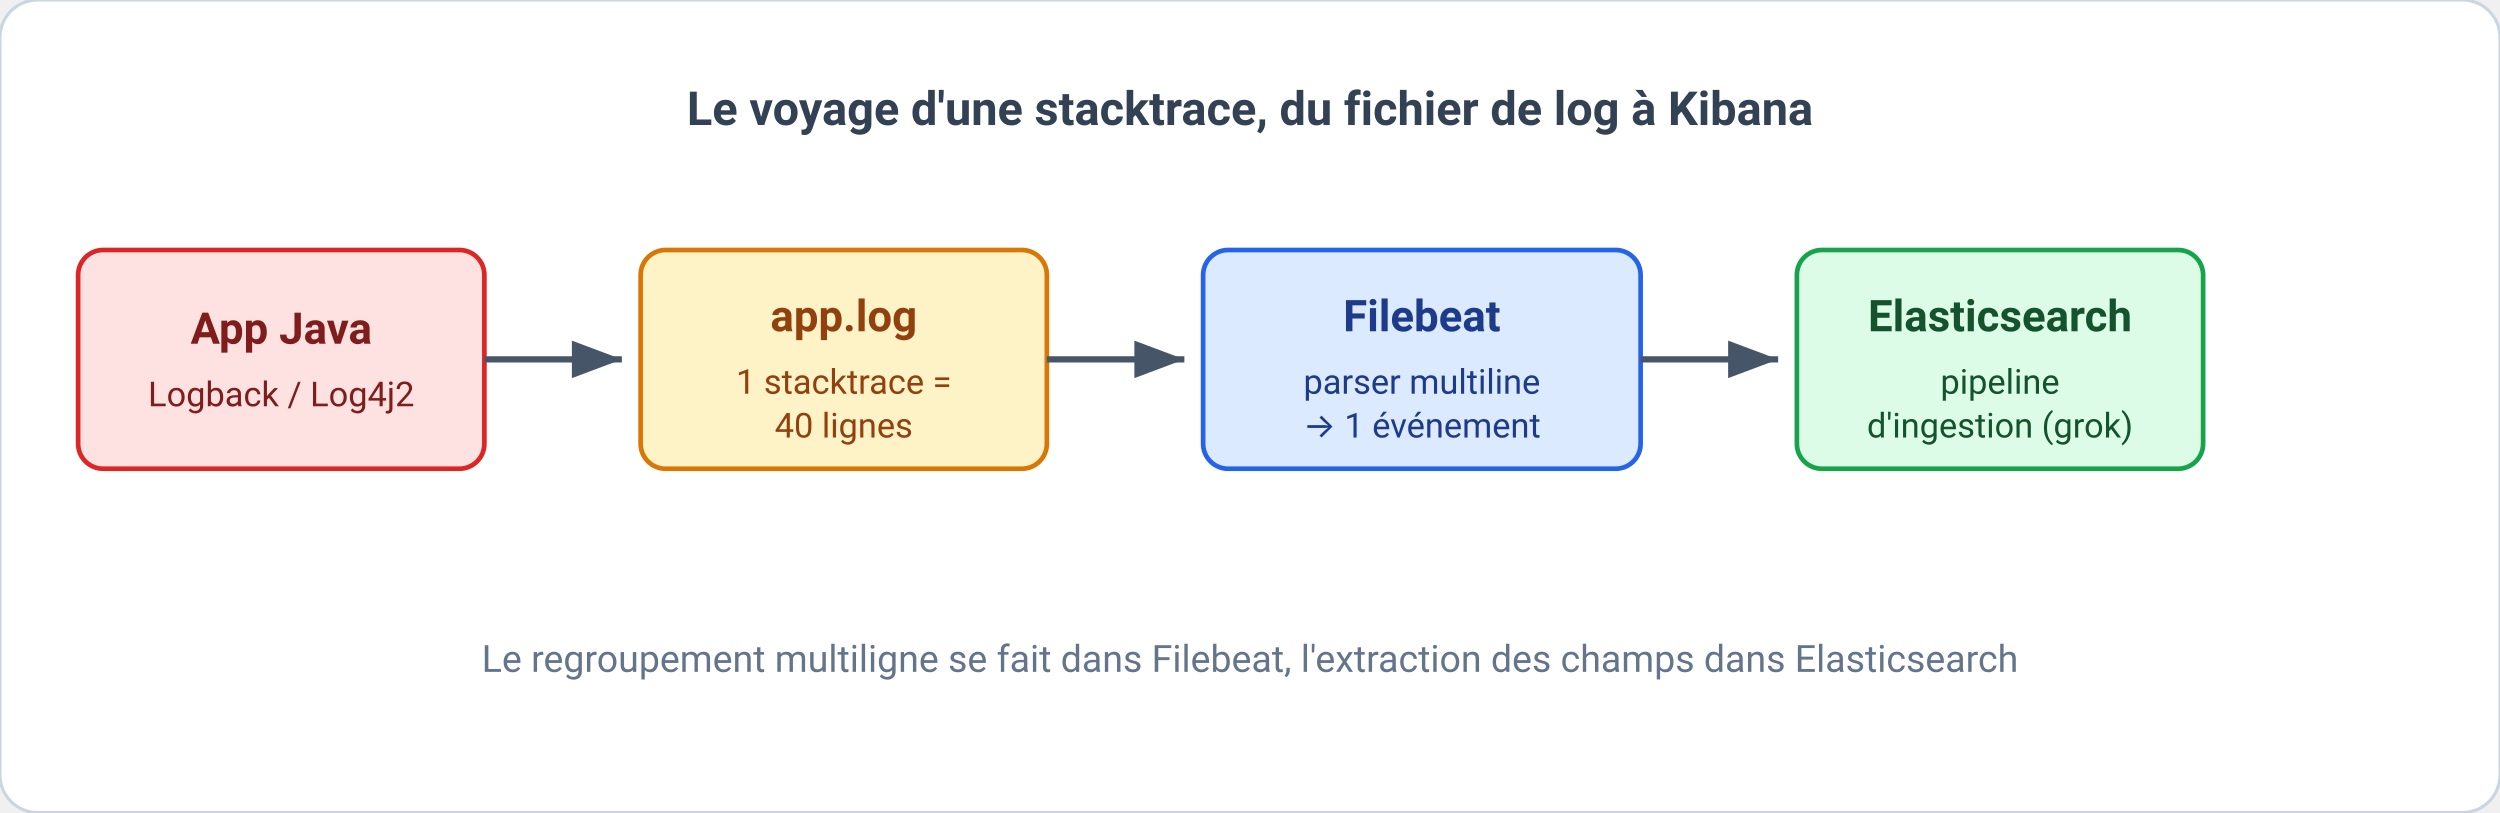
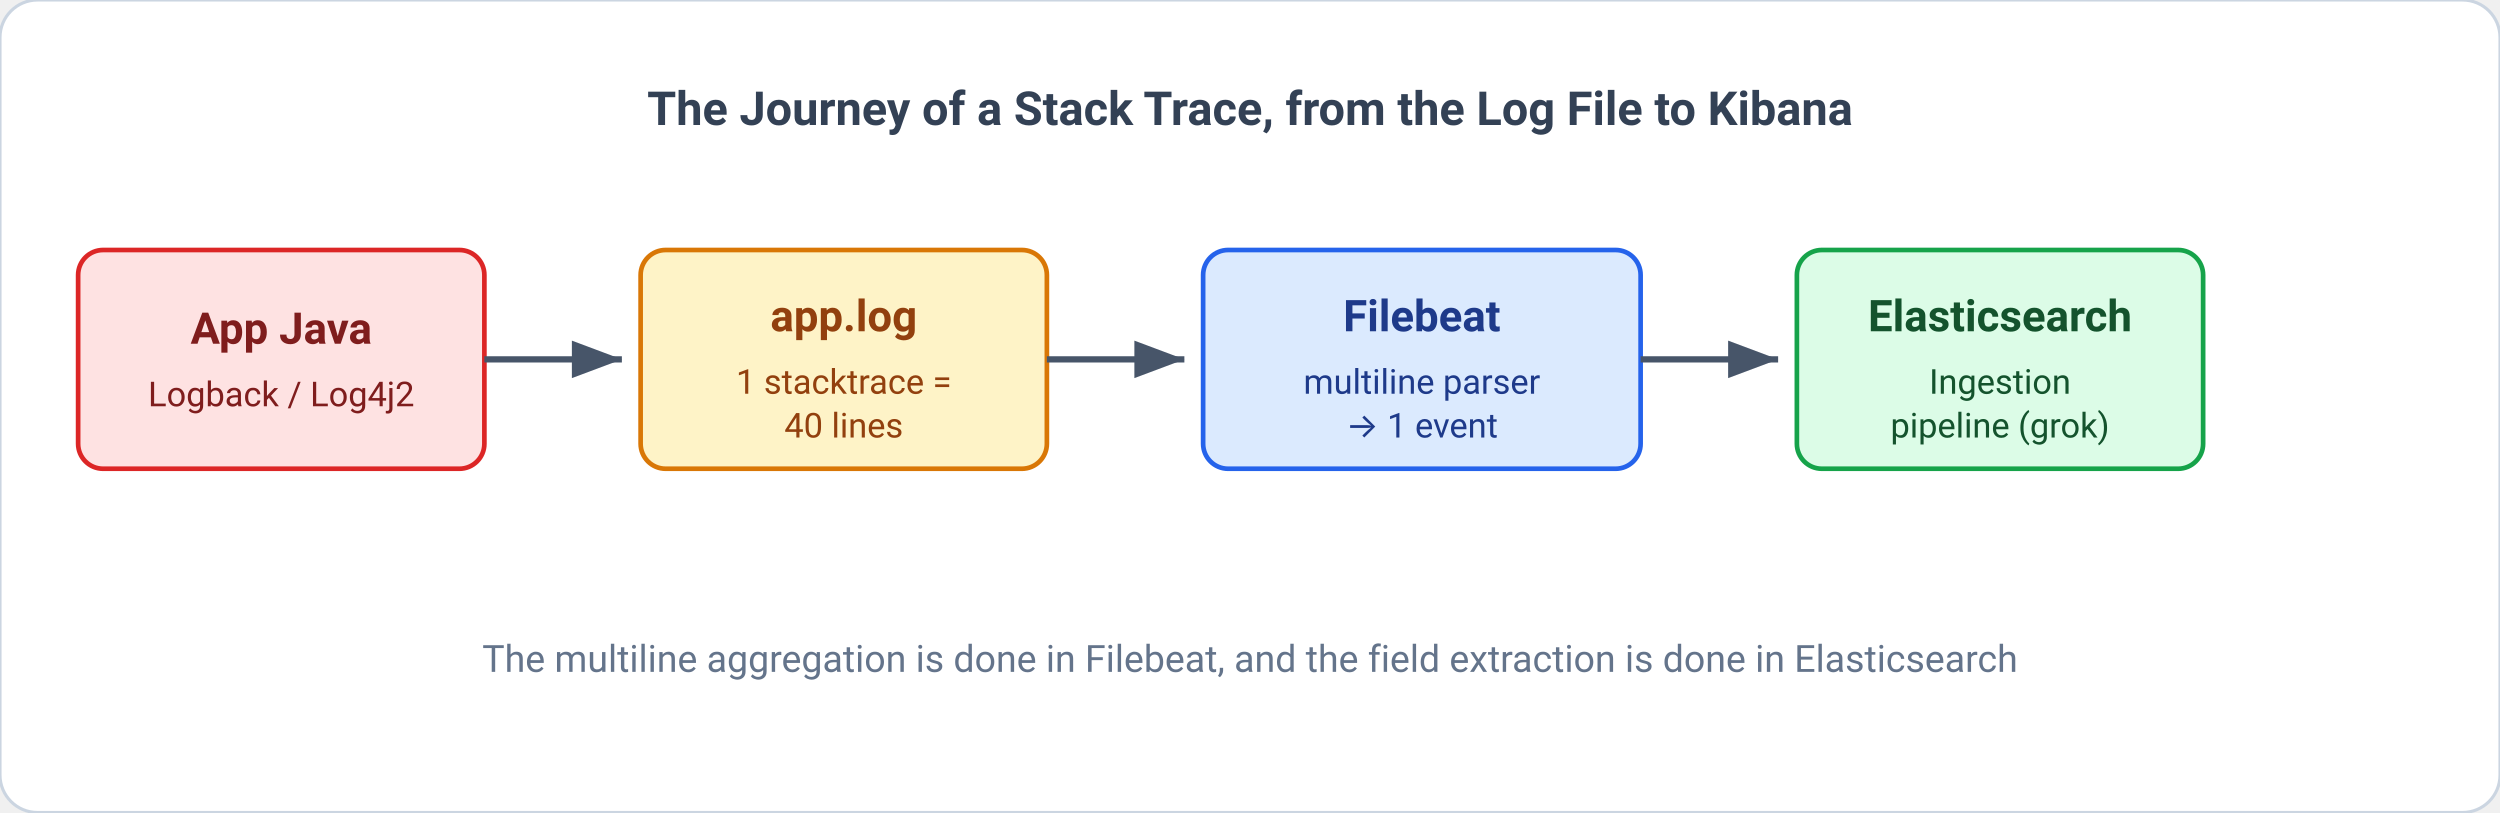
<svg xmlns="http://www.w3.org/2000/svg" viewBox="0 0 800 260" font-family="-apple-system, 'Segoe UI', Roboto, sans-serif">
  <rect x="0" y="0" width="800" height="260" rx="12" fill="#ffffff" stroke="#cbd5e1" />
  <defs>
    <marker id="arrow" markerWidth="10" markerHeight="10" refX="8" refY="3" orient="auto">
      <path d="M0,0 L8,3 L0,6 Z" fill="#475569" />
    </marker>
  </defs>
  <rect x="25" y="80" width="130" height="70" rx="8" fill="#fee2e2" stroke="#dc2626" stroke-width="1.5" />
  <text x="90" y="110" text-anchor="middle" font-size="14" font-weight="600" fill="#7f1d1d">App Java</text>
  <text x="90" y="130" text-anchor="middle" font-size="11" fill="#7f1d1d">Logback / Log4j2</text>
  <rect x="205" y="80" width="130" height="70" rx="8" fill="#fef3c7" stroke="#d97706" stroke-width="1.5" />
  <text x="270" y="106" text-anchor="middle" font-size="14" font-weight="600" fill="#92400e">app.log</text>
  <text x="270" y="126" text-anchor="middle" font-size="11" fill="#92400e">1 stacktrace =</text>
-   <text x="270" y="140" text-anchor="middle" font-size="11" fill="#92400e">40 lignes</text>
+   <text x="270" y="140" text-anchor="middle" font-size="11" fill="#92400e">40 lines</text>
  <rect x="385" y="80" width="140" height="70" rx="8" fill="#dbeafe" stroke="#2563eb" stroke-width="1.5" />
  <text x="455" y="106" text-anchor="middle" font-size="14" font-weight="600" fill="#1e3a8a">Filebeat</text>
-   <text x="455" y="126" text-anchor="middle" font-size="11" fill="#1e3a8a">parser multiline</text>
-   <text x="455" y="140" text-anchor="middle" font-size="11" fill="#1e3a8a">→ 1 événement</text>
+   <text x="455" y="126" text-anchor="middle" font-size="11" fill="#1e3a8a">multiline parser</text>
+   <text x="455" y="140" text-anchor="middle" font-size="11" fill="#1e3a8a">→ 1 event</text>
  <rect x="575" y="80" width="130" height="70" rx="8" fill="#dcfce7" stroke="#16a34a" stroke-width="1.5" />
  <text x="640" y="106" text-anchor="middle" font-size="14" font-weight="600" fill="#14532d">Elasticsearch</text>
-   <text x="640" y="126" text-anchor="middle" font-size="11" fill="#14532d">pipeline</text>
-   <text x="640" y="140" text-anchor="middle" font-size="11" fill="#14532d">d'ingestion (grok)</text>
+   <text x="640" y="126" text-anchor="middle" font-size="11" fill="#14532d">Ingestion</text>
+   <text x="640" y="140" text-anchor="middle" font-size="11" fill="#14532d">pipeline (grok)</text>
  <line x1="155" y1="115" x2="199" y2="115" stroke="#475569" stroke-width="2" marker-end="url(#arrow)" />
  <line x1="335" y1="115" x2="379" y2="115" stroke="#475569" stroke-width="2" marker-end="url(#arrow)" />
  <line x1="525" y1="115" x2="569" y2="115" stroke="#475569" stroke-width="2" marker-end="url(#arrow)" />
-   <text x="400" y="40" text-anchor="middle" font-size="15" font-weight="700" fill="#334155">Le voyage d'une stacktrace, du fichier de log à Kibana</text>
-   <text x="400" y="215" text-anchor="middle" font-size="12" fill="#64748b">Le regroupement multiligne se fait dans Filebeat, l'extraction des champs dans Elasticsearch</text>
+   <text x="400" y="40" text-anchor="middle" font-size="15" font-weight="700" fill="#334155">The Journey of a Stack Trace, from the Log File to Kibana</text>
+   <text x="400" y="215" text-anchor="middle" font-size="12" fill="#64748b">The multiline aggregation is done in Filebeat, and the field extraction is done in Elasticsearch</text>
</svg>
